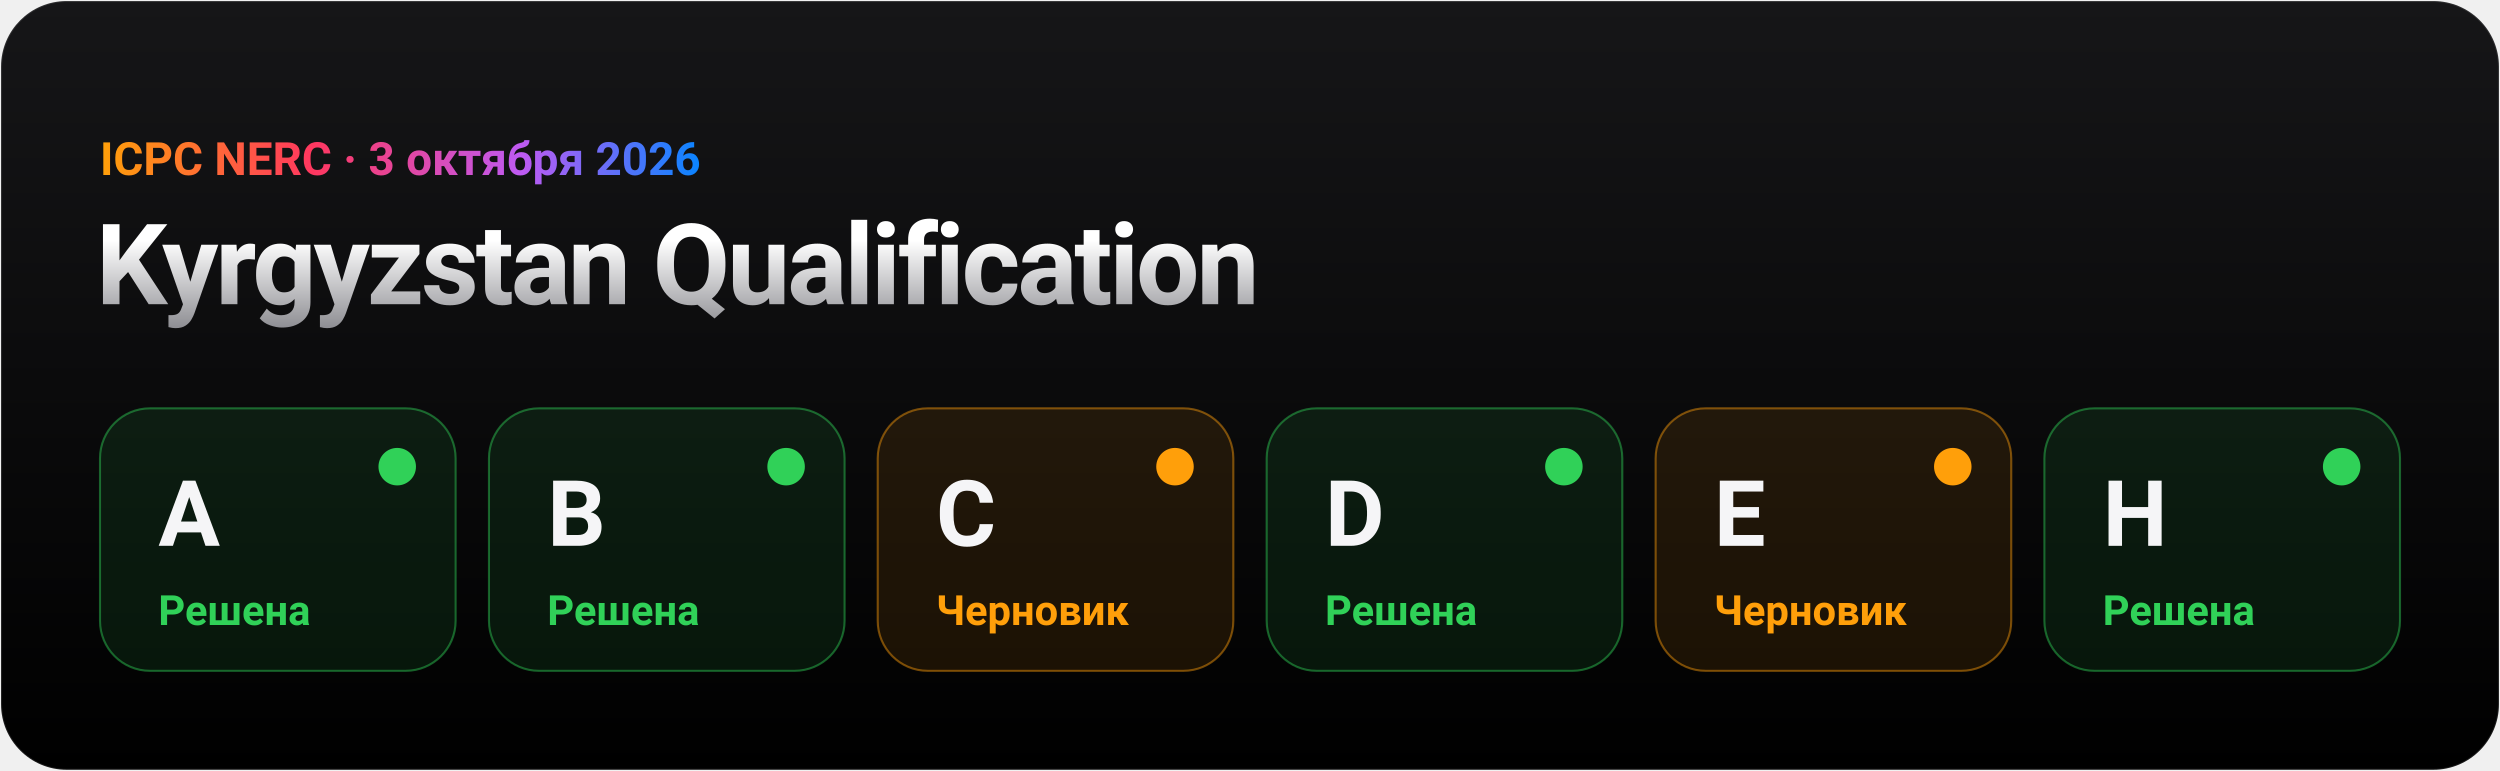
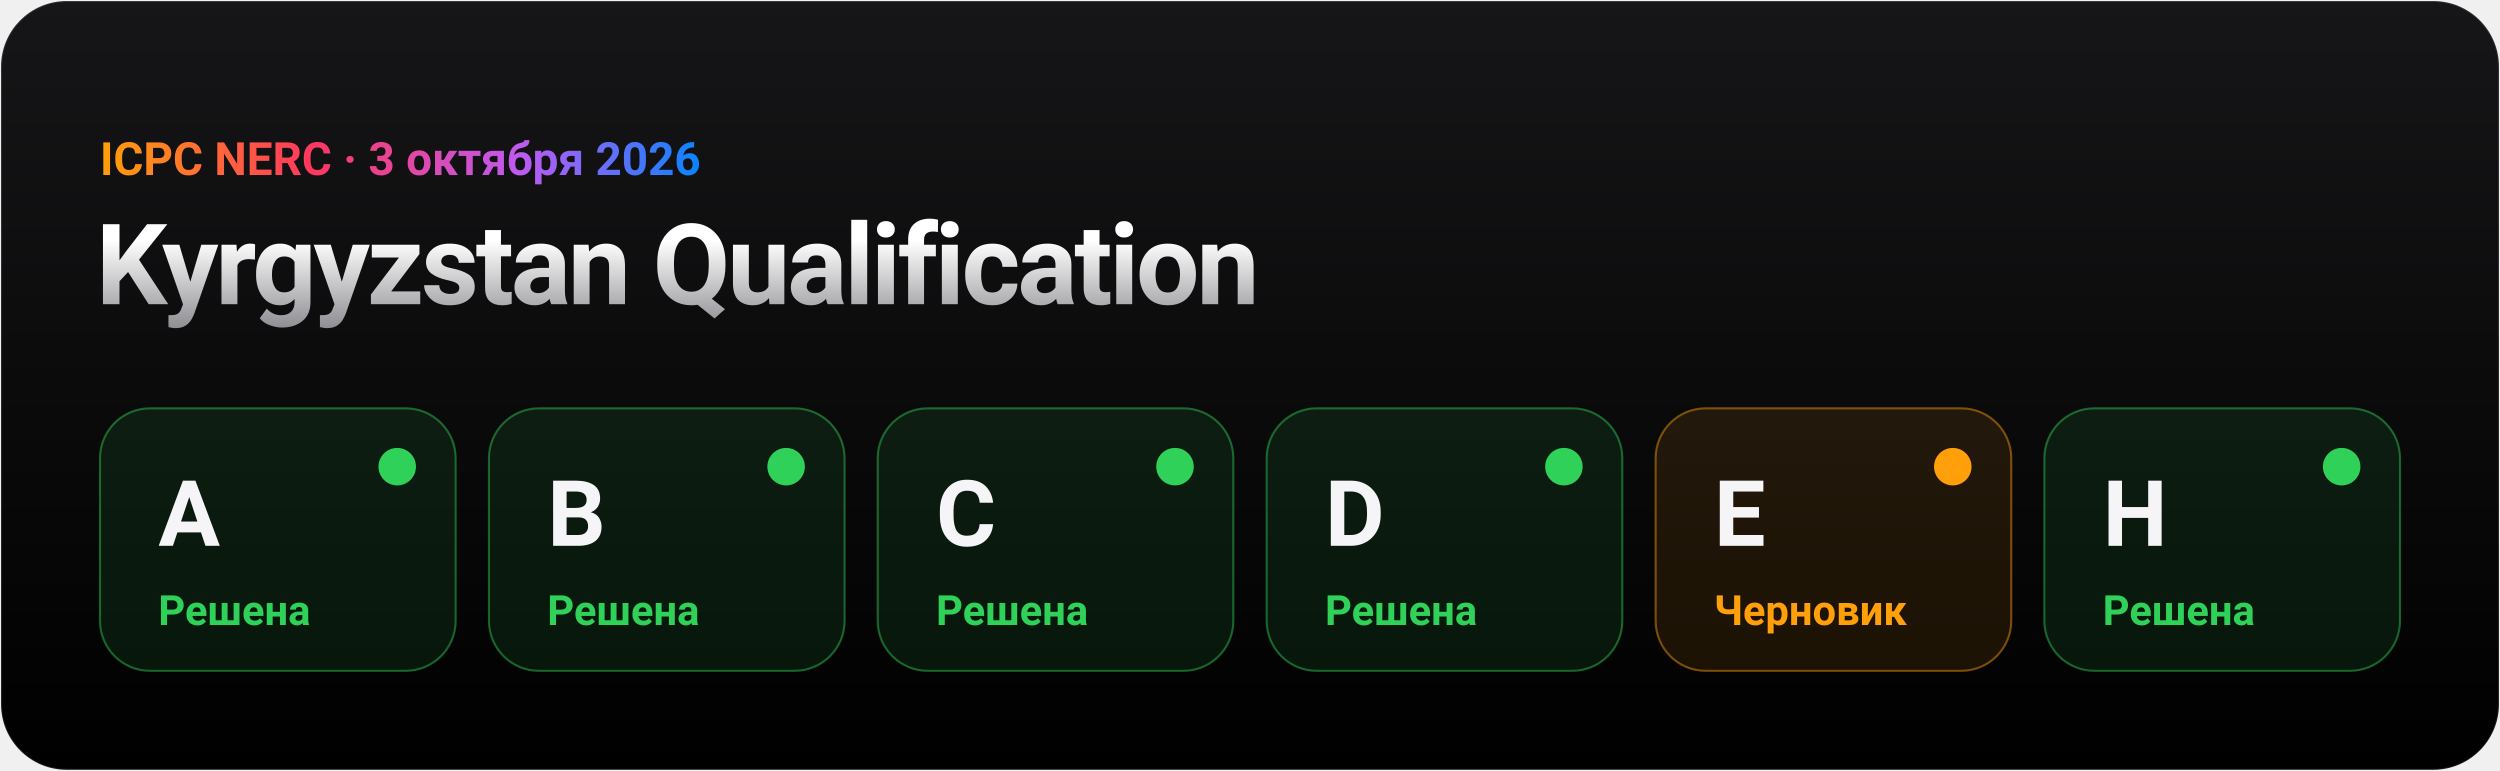
- <svg xmlns="http://www.w3.org/2000/svg" width="1200" height="370" viewBox="0 0 1200 370" role="img" aria-label="ICPC NERC Kyrgyzstan Qualification, 3 октября 2026: A — решена; B — решена; C — черновик; D — решена; E — черновик; H — решена">
+ <svg xmlns="http://www.w3.org/2000/svg" width="1200" height="370" viewBox="0 0 1200 370" role="img" aria-label="ICPC NERC Kyrgyzstan Qualification, 3 октября 2026: A — решена; B — решена; C — решена; D — решена; E — черновик; H — решена">
  <defs>
    <linearGradient id="tile" x1="0" y1="0" x2="0" y2="1">
      <stop offset="0" stop-color="#161618" />
      <stop offset="1" stop-color="#000000" />
    </linearGradient>
    <linearGradient id="titanium" x1="0" y1="0" x2="0" y2="1">
      <stop offset="0.2" stop-color="#ffffff" />
      <stop offset="1" stop-color="#8e8e93" />
    </linearGradient>
    <linearGradient id="ai" x1="0" y1="0" x2="1" y2="0">
      <stop offset="0" stop-color="#ff9f0a" />
      <stop offset="0.35" stop-color="#ff375f" />
      <stop offset="0.7" stop-color="#bf5af2" />
      <stop offset="1" stop-color="#0a84ff" />
    </linearGradient>
  </defs>
  <g font-family="-apple-system, BlinkMacSystemFont, 'SF Pro Display', 'Segoe UI', Roboto, Helvetica, Arial, sans-serif">
    <rect x="0.5" y="0.5" width="1199" height="369" rx="31.5" fill="url(#tile)" stroke="#ffffff" stroke-opacity="0.1" />
    <g font-weight="600">
      <text x="48" y="84" font-size="22" fill="url(#ai)">ICPC NERC · 3 октября 2026</text>
      <text x="46" y="146" font-size="54" font-weight="700" letter-spacing="-1.5" fill="url(#titanium)">Kyrgyzstan Qualification</text>
      <g>
        <animate attributeName="opacity" values="0;0;1" keyTimes="0;0.00;1" dur="0.5s" fill="freeze" />
        <rect x="48.0" y="196" width="170.7" height="126" rx="24" fill="#30d158" fill-opacity="0.1" stroke="#30d158" stroke-opacity="0.45" />
        <text x="76.0" y="262" font-size="44" font-weight="700" fill="#f5f5f7">A</text>
        <circle cx="190.667" cy="224" r="9" fill="#30d158" />
        <text x="76.0" y="300" font-size="20" fill="#30d158">Решена</text>
      </g>
      <g>
        <animate attributeName="opacity" values="0;0;1" keyTimes="0;0.17;1" dur="0.6s" fill="freeze" />
        <rect x="234.7" y="196" width="170.7" height="126" rx="24" fill="#30d158" fill-opacity="0.1" stroke="#30d158" stroke-opacity="0.45" />
        <text x="262.7" y="262" font-size="44" font-weight="700" fill="#f5f5f7">B</text>
        <circle cx="377.333" cy="224" r="9" fill="#30d158" />
        <text x="262.7" y="300" font-size="20" fill="#30d158">Решена</text>
      </g>
      <g>
        <animate attributeName="opacity" values="0;0;1" keyTimes="0;0.29;1" dur="0.7s" fill="freeze" />
-         <rect x="421.3" y="196" width="170.7" height="126" rx="24" fill="#ff9f0a" fill-opacity="0.1" stroke="#ff9f0a" stroke-opacity="0.45" />
+         <rect x="421.3" y="196" width="170.7" height="126" rx="24" fill="#30d158" fill-opacity="0.1" stroke="#30d158" stroke-opacity="0.45" />
        <text x="449.3" y="262" font-size="44" font-weight="700" fill="#f5f5f7">C</text>
-         <circle cx="564.0" cy="224" r="9" fill="#ff9f0a" />
-         <text x="449.3" y="300" font-size="20" fill="#ff9f0a">Черновик</text>
+         <circle cx="564.0" cy="224" r="9" fill="#30d158" />
+         <text x="449.3" y="300" font-size="20" fill="#30d158">Решена</text>
      </g>
      <g>
        <animate attributeName="opacity" values="0;0;1" keyTimes="0;0.38;1" dur="0.8s" fill="freeze" />
        <rect x="608.0" y="196" width="170.7" height="126" rx="24" fill="#30d158" fill-opacity="0.1" stroke="#30d158" stroke-opacity="0.45" />
        <text x="636.0" y="262" font-size="44" font-weight="700" fill="#f5f5f7">D</text>
        <circle cx="750.667" cy="224" r="9" fill="#30d158" />
        <text x="636.0" y="300" font-size="20" fill="#30d158">Решена</text>
      </g>
      <g>
        <animate attributeName="opacity" values="0;0;1" keyTimes="0;0.44;1" dur="0.9s" fill="freeze" />
        <rect x="794.7" y="196" width="170.7" height="126" rx="24" fill="#ff9f0a" fill-opacity="0.1" stroke="#ff9f0a" stroke-opacity="0.45" />
        <text x="822.7" y="262" font-size="44" font-weight="700" fill="#f5f5f7">E</text>
        <circle cx="937.333" cy="224" r="9" fill="#ff9f0a" />
        <text x="822.7" y="300" font-size="20" fill="#ff9f0a">Черновик</text>
      </g>
      <g>
        <animate attributeName="opacity" values="0;0;1" keyTimes="0;0.50;1" dur="1.0s" fill="freeze" />
        <rect x="981.3" y="196" width="170.7" height="126" rx="24" fill="#30d158" fill-opacity="0.1" stroke="#30d158" stroke-opacity="0.45" />
        <text x="1009.3" y="262" font-size="44" font-weight="700" fill="#f5f5f7">H</text>
        <circle cx="1124.0" cy="224" r="9" fill="#30d158" />
        <text x="1009.3" y="300" font-size="20" fill="#30d158">Решена</text>
      </g>
    </g>
  </g>
</svg>
